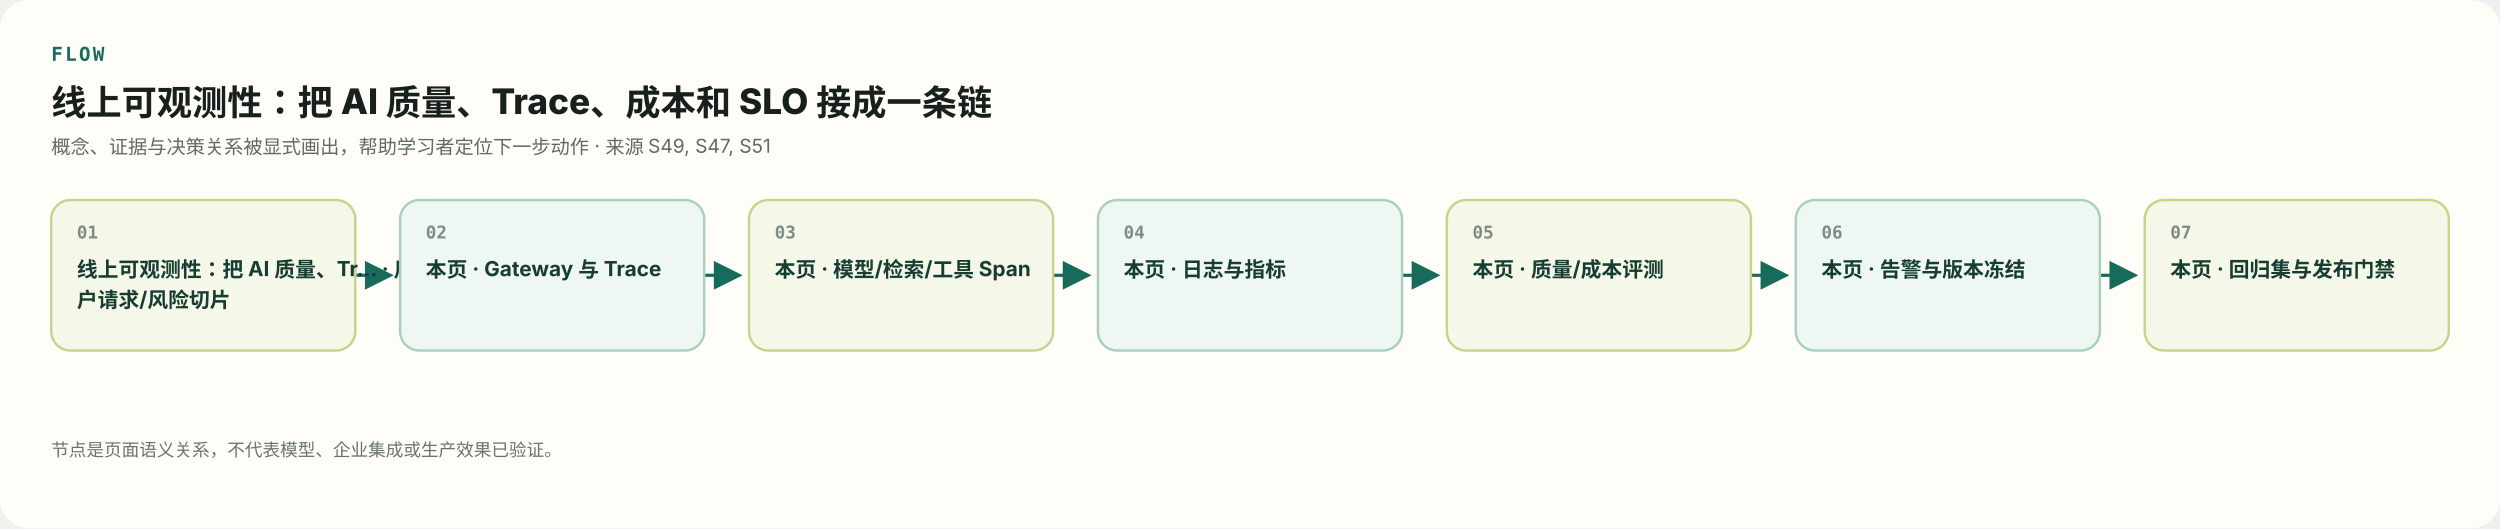
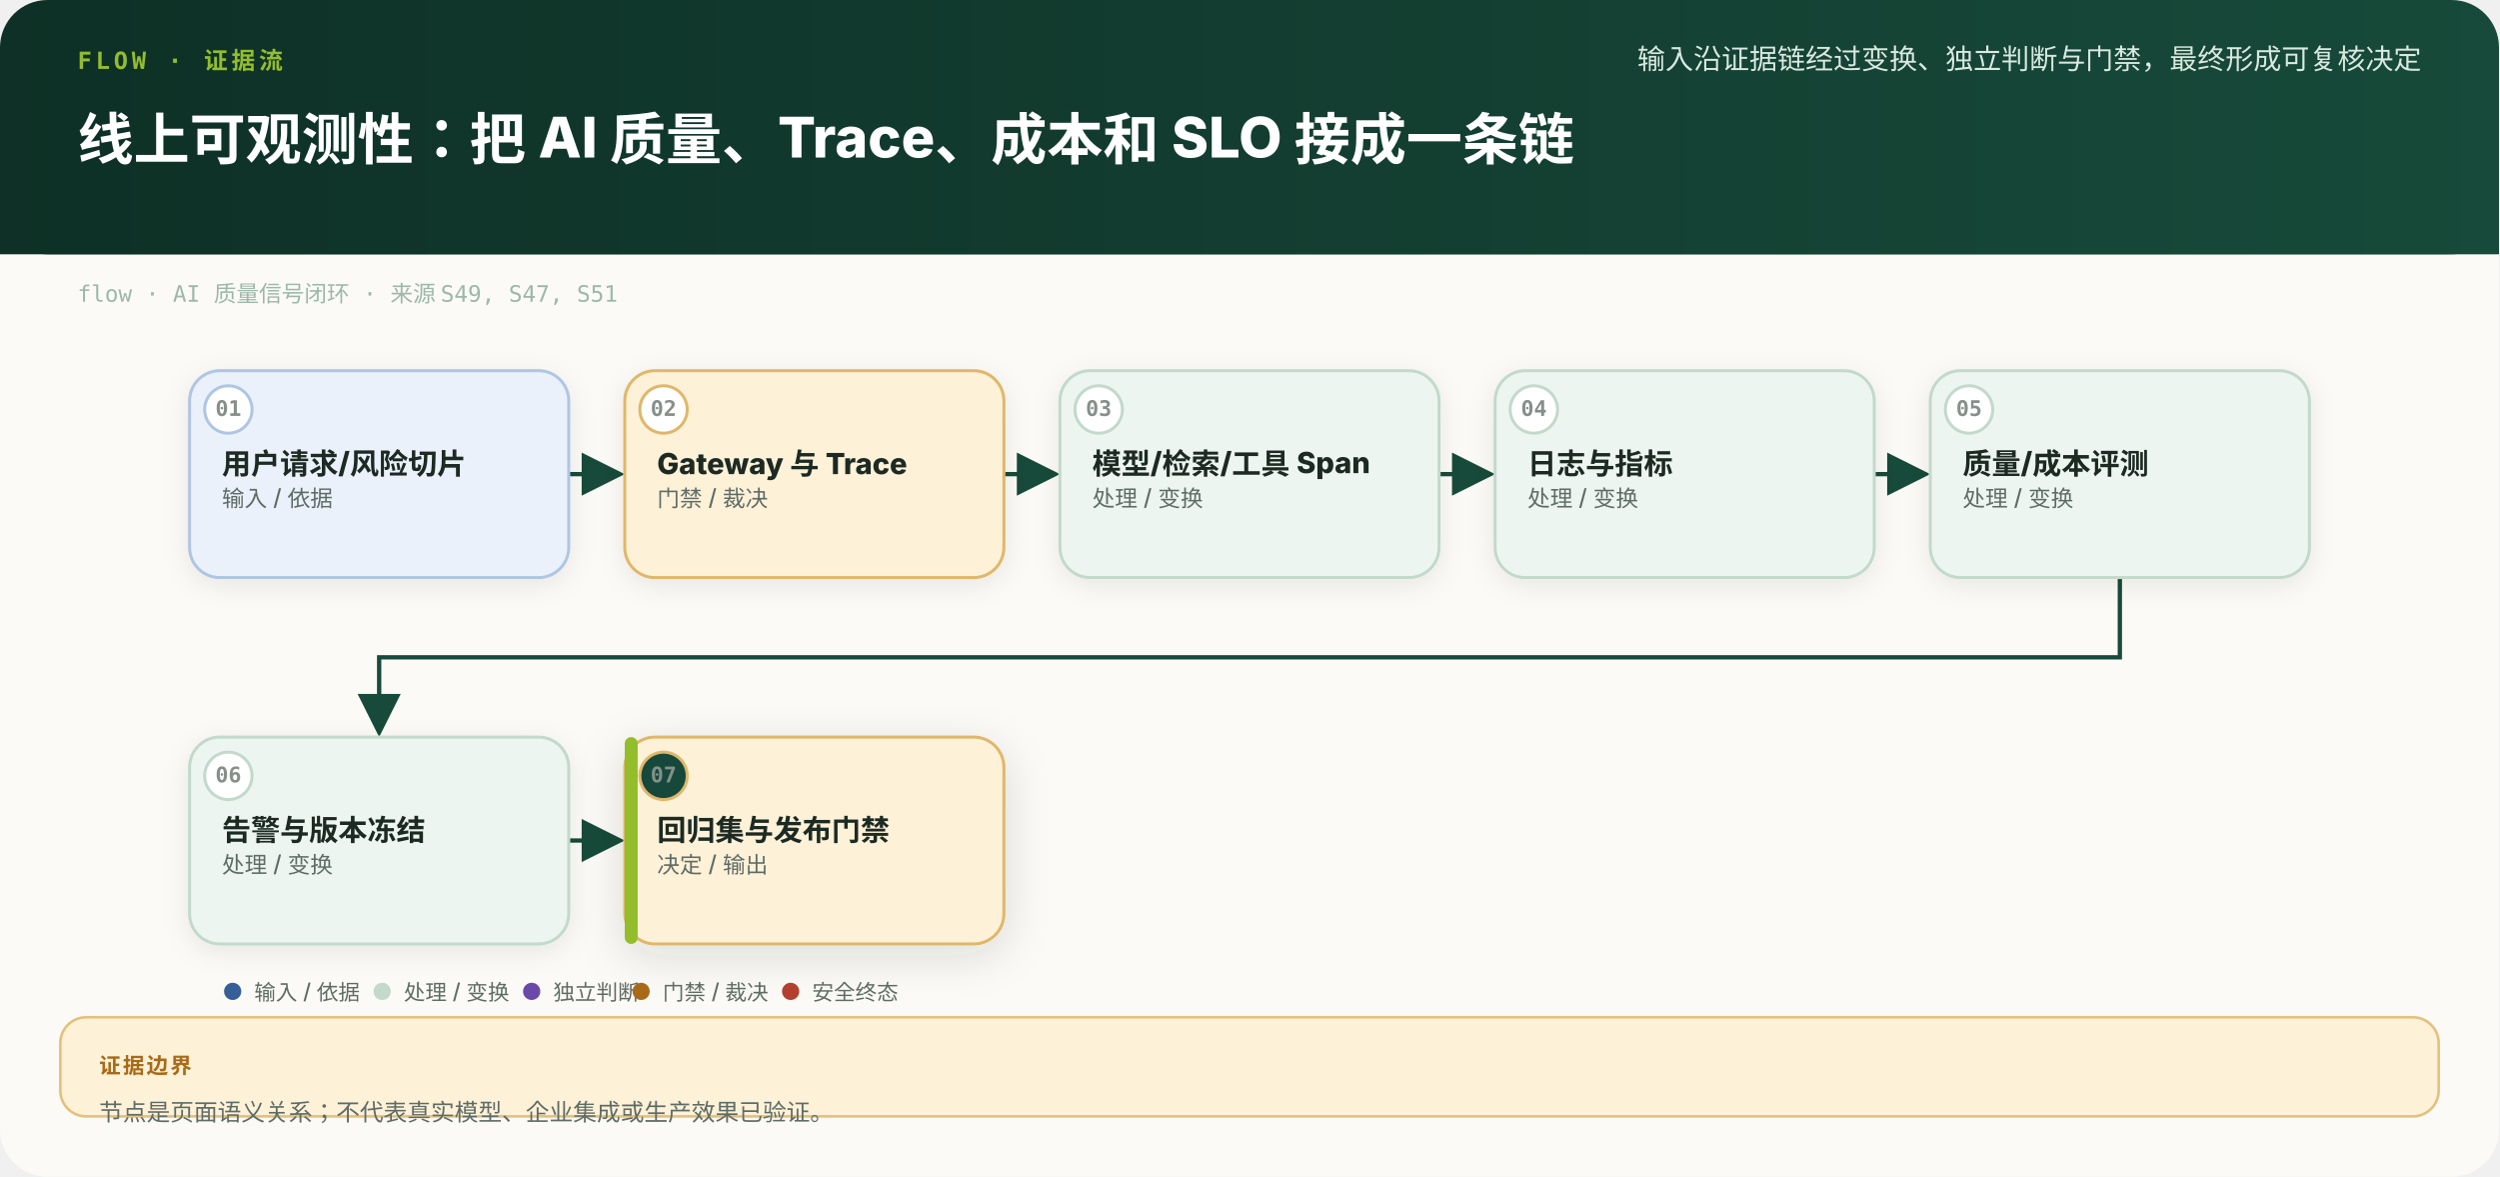
- <svg xmlns="http://www.w3.org/2000/svg" role="img" aria-labelledby="title desc" viewBox="0 0 1562 330" width="1562" height="330">
+ <svg xmlns="http://www.w3.org/2000/svg" role="img" aria-labelledby="title desc" viewBox="0 0 1160 546" width="1160" height="546">
+   <linearGradient id="ds-header-grad" x1="0" y1="0" x2="1" y2="0">
+     <stop offset="0" stop-color="#0e3026" />
+     <stop offset="1" stop-color="#174a3a" />
+   </linearGradient>
  <defs>
-     <marker id="arrow" markerWidth="9" markerHeight="9" refX="7" refY="4.5" orient="auto">
-       <path d="M0,0 L9,4.5 L0,9 z" fill="#176b5b" />
+     <filter id="ds-soft" x="-20%" y="-20%" width="140%" height="150%">
+       <feDropShadow dx="0" dy="3" stdDeviation="6" flood-color="#0e3026" flood-opacity="0.08" />
+     </filter>
+     <filter id="ds-strong" x="-20%" y="-20%" width="140%" height="150%">
+       <feDropShadow dx="0" dy="5" stdDeviation="10" flood-color="#0e3026" flood-opacity="0.13" />
+     </filter>
+     <marker id="ds-arw-forest" markerWidth="10" markerHeight="10" refX="8" refY="5" orient="auto">
+       <path d="M0 0 L10 5 L0 10 z" fill="#174a3a" />
+     </marker>
+     <marker id="ds-arw-amber" markerWidth="10" markerHeight="10" refX="8" refY="5" orient="auto">
+       <path d="M0 0 L10 5 L0 10 z" fill="#a96a18" />
+     </marker>
+     <marker id="ds-arw-red" markerWidth="10" markerHeight="10" refX="8" refY="5" orient="auto">
+       <path d="M0 0 L10 5 L0 10 z" fill="#b2402f" />
+     </marker>
+     <marker id="ds-arw-soft" markerWidth="10" markerHeight="10" refX="8" refY="5" orient="auto">
+       <path d="M0 0 L10 5 L0 10 z" fill="#85908a" />
    </marker>
  </defs>
  <style>
-     .canvas{fill:#fffdf8}.eyebrow{font:700 12px ui-monospace,monospace;letter-spacing:.12em;fill:#176b5b}.title{font:800 22px -apple-system,BlinkMacSystemFont,"PingFang SC",sans-serif;fill:#17201d}.subtitle{font:400 12px -apple-system,BlinkMacSystemFont,"PingFang SC",sans-serif;fill:#5f6b65}.node rect{fill:#eef7f2;stroke:#a7cfc0;stroke-width:1.5}.node:nth-of-type(odd) rect{fill:#f5f7e8;stroke:#c6d38b}.node-index{font:700 11px ui-monospace,monospace;fill:#7d8c84}.node-label{font:700 13px -apple-system,BlinkMacSystemFont,"PingFang SC",sans-serif;fill:#173d32}.arrow{stroke:#176b5b;stroke-width:2;fill:none}.source{font:400 11px ui-monospace,monospace;fill:#68756e}
-   </style>
-   <rect class="canvas" width="100%" height="100%" rx="18" />
-   <text x="32" y="38" class="eyebrow">FLOW</text>
-   <text x="32" y="72" class="title">线上可观测性：把 AI 质量、Trace、成本和 SLO 接成一条链</text>
-   <text x="32" y="96" class="subtitle">概念、证据与决策关系被显式画出，帮助学习者定位下一步动作 · 来源 S49, S47, S51</text>
-   <path d="M 222 172 L 242 172" class="arrow" marker-end="url(#arrow)" />
-   <path d="M 440 172 L 460 172" class="arrow" marker-end="url(#arrow)" />
-   <path d="M 658 172 L 678 172" class="arrow" marker-end="url(#arrow)" />
-   <path d="M 876 172 L 896 172" class="arrow" marker-end="url(#arrow)" />
-   <path d="M 1094 172 L 1114 172" class="arrow" marker-end="url(#arrow)" />
-   <path d="M 1312 172 L 1332 172" class="arrow" marker-end="url(#arrow)" />
-   <g class="node">
-     <rect x="32" y="125" width="190" height="94" rx="12" />
-     <text x="48" y="149" class="node-index">01</text>
-     <text x="48" y="173" class="node-label">线上可观测性：把 AI 质量、Tr… · 用</text>
-     <text x="48" y="192" class="node-label">户请求/风险切片</text>
+     .ds-bg{fill:#fbfaf6}
+     .ds-header{fill:url(#ds-header-grad)}
+     .ds-eyebrow{font:700 11px ui-monospace,SFMono-Regular,Menlo,Consolas,monospace;letter-spacing:.16em;fill:#93bd2c}
+     .ds-title{font:800 26px -apple-system,BlinkMacSystemFont,"Segoe UI","PingFang SC","Hiragino Sans GB","Microsoft YaHei",sans-serif;fill:#ffffff}
+     .ds-subtitle{font:500 13px -apple-system,BlinkMacSystemFont,"Segoe UI","PingFang SC","Hiragino Sans GB","Microsoft YaHei",sans-serif;fill:#d9e8e0}
+     .ds-source{font:500 10.5px ui-monospace,SFMono-Regular,Menlo,Consolas,monospace;fill:#9db7ab}
+     .ds-section{font:800 11px ui-monospace,SFMono-Regular,Menlo,Consolas,monospace;letter-spacing:.12em;fill:#174a3a}
+     .ds-foot{font:500 11px -apple-system,BlinkMacSystemFont,"Segoe UI","PingFang SC","Hiragino Sans GB","Microsoft YaHei",sans-serif;fill:#5f6c66}
+     .ds-footbadge{font:800 10px ui-monospace,SFMono-Regular,Menlo,Consolas,monospace;letter-spacing:.1em;fill:#a96a18}
+     .ds-node rect{stroke-width:1.4}
+     .ds-node-title{font:800 13.5px -apple-system,BlinkMacSystemFont,"Segoe UI","PingFang SC","Hiragino Sans GB","Microsoft YaHei",sans-serif;fill:#1c2924}
+     .ds-node-detail{font:500 10.5px -apple-system,BlinkMacSystemFont,"Segoe UI","PingFang SC","Hiragino Sans GB","Microsoft YaHei",sans-serif;fill:#5f6c66}
+     .ds-node-index{font:800 10px ui-monospace,SFMono-Regular,Menlo,Consolas,monospace;fill:#85908a}
+     .ds-edge{fill:none;stroke:#174a3a;stroke-width:2}
+     .ds-edge-label{font:600 9.5px -apple-system,BlinkMacSystemFont,"Segoe UI","PingFang SC","Hiragino Sans GB","Microsoft YaHei",sans-serif;fill:#5f6c66;paint-order:stroke;stroke:#fbfaf6;stroke-width:4px}
+     .ds-legend{font:500 10px -apple-system,BlinkMacSystemFont,"Segoe UI","PingFang SC","Hiragino Sans GB","Microsoft YaHei",sans-serif;fill:#5f6c66}
+ </style>
+   <rect class="ds-bg" width="1160" height="546" rx="22" />
+   <rect class="ds-header" x="0" y="0" width="1160" height="118" rx="22" />
+   <rect class="ds-header" x="0" y="96" width="1160" height="22" />
+   <text class="ds-eyebrow" x="36" y="32">FLOW · 证据流</text>
+   <text class="ds-subtitle" x="1124" y="32" text-anchor="end">输入沿证据链经过变换、独立判断与门禁，最终形成可复核决定</text>
+   <text class="ds-title" x="36" y="74">线上可观测性：把 AI 质量、Trace、成本和 SLO 接成一条链</text>
+   <text class="ds-source" x="36" y="140">flow · AI 质量信号闭环 · 来源 S49, S47, S51</text>
+   <path d="M 264 220 L 286 220" fill="none" stroke="#174a3a" stroke-width="2" marker-end="url(#ds-arw-forest)" />
+   <path d="M 466 220 L 488 220" fill="none" stroke="#174a3a" stroke-width="2" marker-end="url(#ds-arw-forest)" />
+   <path d="M 668 220 L 690 220" fill="none" stroke="#174a3a" stroke-width="2" marker-end="url(#ds-arw-forest)" />
+   <path d="M 870 220 L 892 220" fill="none" stroke="#174a3a" stroke-width="2" marker-end="url(#ds-arw-forest)" />
+   <path d="M 984 268 V 305 H 176 V 338" fill="none" stroke="#174a3a" stroke-width="2" marker-end="url(#ds-arw-forest)" />
+   <path d="M 264 390 L 286 390" fill="none" stroke="#174a3a" stroke-width="2" marker-end="url(#ds-arw-forest)" />
+   <g class="ds-node" filter="url(#ds-soft)">
+     <rect x="88" y="172" width="176" height="96" rx="14" fill="#eaf1fa" stroke="#aec6e3" />
+     <circle cx="106" cy="190" r="11" fill="#ffffff" stroke="#aec6e3" stroke-width="1.4" />
+     <text class="ds-node-index" x="106" y="193" text-anchor="middle">01</text>
+     <text class="ds-node-title" x="103" y="220">用户请求/风险切片</text>
+     <text class="ds-node-detail" x="103" y="235">输入 / 依据</text>
  </g>
-   <g class="node">
-     <rect x="250" y="125" width="190" height="94" rx="12" />
-     <text x="266" y="149" class="node-index">02</text>
-     <text x="266" y="173" class="node-label">本页 · Gateway 与 Trace</text>
+   <g class="ds-node" filter="url(#ds-soft)">
+     <rect x="290" y="172" width="176" height="96" rx="14" fill="#fdf1d8" stroke="#e0b76a" />
+     <circle cx="308" cy="190" r="11" fill="#ffffff" stroke="#e0b76a" stroke-width="1.4" />
+     <text class="ds-node-index" x="308" y="193" text-anchor="middle">02</text>
+     <text class="ds-node-title" x="305" y="220">Gateway 与 Trace</text>
+     <text class="ds-node-detail" x="305" y="235">门禁 / 裁决</text>
  </g>
-   <g class="node">
-     <rect x="468" y="125" width="190" height="94" rx="12" />
-     <text x="484" y="149" class="node-index">03</text>
-     <text x="484" y="173" class="node-label">本页 · 模型/检索/工具 Span</text>
+   <g class="ds-node" filter="url(#ds-soft)">
+     <rect x="492" y="172" width="176" height="96" rx="14" fill="#edf5f0" stroke="#c2d9cc" />
+     <circle cx="510" cy="190" r="11" fill="#ffffff" stroke="#c2d9cc" stroke-width="1.4" />
+     <text class="ds-node-index" x="510" y="193" text-anchor="middle">03</text>
+     <text class="ds-node-title" x="507" y="220">模型/检索/工具 Span</text>
+     <text class="ds-node-detail" x="507" y="235">处理 / 变换</text>
  </g>
-   <g class="node">
-     <rect x="686" y="125" width="190" height="94" rx="12" />
-     <text x="702" y="149" class="node-index">04</text>
-     <text x="702" y="173" class="node-label">本页 · 日志与指标</text>
+   <g class="ds-node" filter="url(#ds-soft)">
+     <rect x="694" y="172" width="176" height="96" rx="14" fill="#edf5f0" stroke="#c2d9cc" />
+     <circle cx="712" cy="190" r="11" fill="#ffffff" stroke="#c2d9cc" stroke-width="1.4" />
+     <text class="ds-node-index" x="712" y="193" text-anchor="middle">04</text>
+     <text class="ds-node-title" x="709" y="220">日志与指标</text>
+     <text class="ds-node-detail" x="709" y="235">处理 / 变换</text>
  </g>
-   <g class="node">
-     <rect x="904" y="125" width="190" height="94" rx="12" />
-     <text x="920" y="149" class="node-index">05</text>
-     <text x="920" y="173" class="node-label">本页 · 质量/成本评测</text>
+   <g class="ds-node" filter="url(#ds-soft)">
+     <rect x="896" y="172" width="176" height="96" rx="14" fill="#edf5f0" stroke="#c2d9cc" />
+     <circle cx="914" cy="190" r="11" fill="#ffffff" stroke="#c2d9cc" stroke-width="1.4" />
+     <text class="ds-node-index" x="914" y="193" text-anchor="middle">05</text>
+     <text class="ds-node-title" x="911" y="220">质量/成本评测</text>
+     <text class="ds-node-detail" x="911" y="235">处理 / 变换</text>
  </g>
-   <g class="node">
-     <rect x="1122" y="125" width="190" height="94" rx="12" />
-     <text x="1138" y="149" class="node-index">06</text>
-     <text x="1138" y="173" class="node-label">本页 · 告警与版本冻结</text>
+   <g class="ds-node" filter="url(#ds-soft)">
+     <rect x="88" y="342" width="176" height="96" rx="14" fill="#edf5f0" stroke="#c2d9cc" />
+     <circle cx="106" cy="360" r="11" fill="#ffffff" stroke="#c2d9cc" stroke-width="1.4" />
+     <text class="ds-node-index" x="106" y="363" text-anchor="middle">06</text>
+     <text class="ds-node-title" x="103" y="390">告警与版本冻结</text>
+     <text class="ds-node-detail" x="103" y="405">处理 / 变换</text>
  </g>
-   <g class="node">
-     <rect x="1340" y="125" width="190" height="94" rx="12" />
-     <text x="1356" y="149" class="node-index">07</text>
-     <text x="1356" y="173" class="node-label">本页 · 回归集与发布门禁</text>
+   <g class="ds-node" filter="url(#ds-strong)">
+     <rect x="290" y="342" width="176" height="96" rx="14" fill="#fdf1d8" stroke="#e0b76a" stroke-width="2" />
+     <rect x="290" y="342" width="6" height="96" rx="3" fill="#93bd2c" />
+     <circle cx="308" cy="360" r="11" fill="#174a3a" stroke="#e0b76a" stroke-width="1.4" />
+     <text class="ds-node-index" x="308" y="363" text-anchor="middle" fill="#ffffff">07</text>
+     <text class="ds-node-title" x="305" y="390">回归集与发布门禁</text>
+     <text class="ds-node-detail" x="305" y="405">决定 / 输出</text>
  </g>
-   <text x="32" y="285" class="source">节点是页面语义关系，不代表模型、企业集成或生产效果已验证。</text>
+   <circle cx="108" cy="460" r="4" fill="#355f96" />
+   <text class="ds-legend" x="118" y="464">输入 / 依据</text>
+   <circle cx="177.4" cy="460" r="4" fill="#c2d9cc" />
+   <text class="ds-legend" x="187.4" y="464">处理 / 变换</text>
+   <circle cx="246.8" cy="460" r="4" fill="#6a49a8" />
+   <text class="ds-legend" x="256.8" y="464">独立判断</text>
+   <circle cx="297.6" cy="460" r="4" fill="#a96a18" />
+   <text class="ds-legend" x="307.6" y="464">门禁 / 裁决</text>
+   <circle cx="367" cy="460" r="4" fill="#b2402f" />
+   <text class="ds-legend" x="377" y="464">安全终态</text>
+   <rect x="28" y="472" width="1104" height="46" rx="12" fill="#fdf1d8" stroke="#e3c07b" stroke-width="1.2" />
+   <text class="ds-footbadge" x="46" y="498">证据边界</text>
+   <text class="ds-foot" x="46" y="520">节点是页面语义关系；不代表真实模型、企业集成或生产效果已验证。</text>
</svg>
